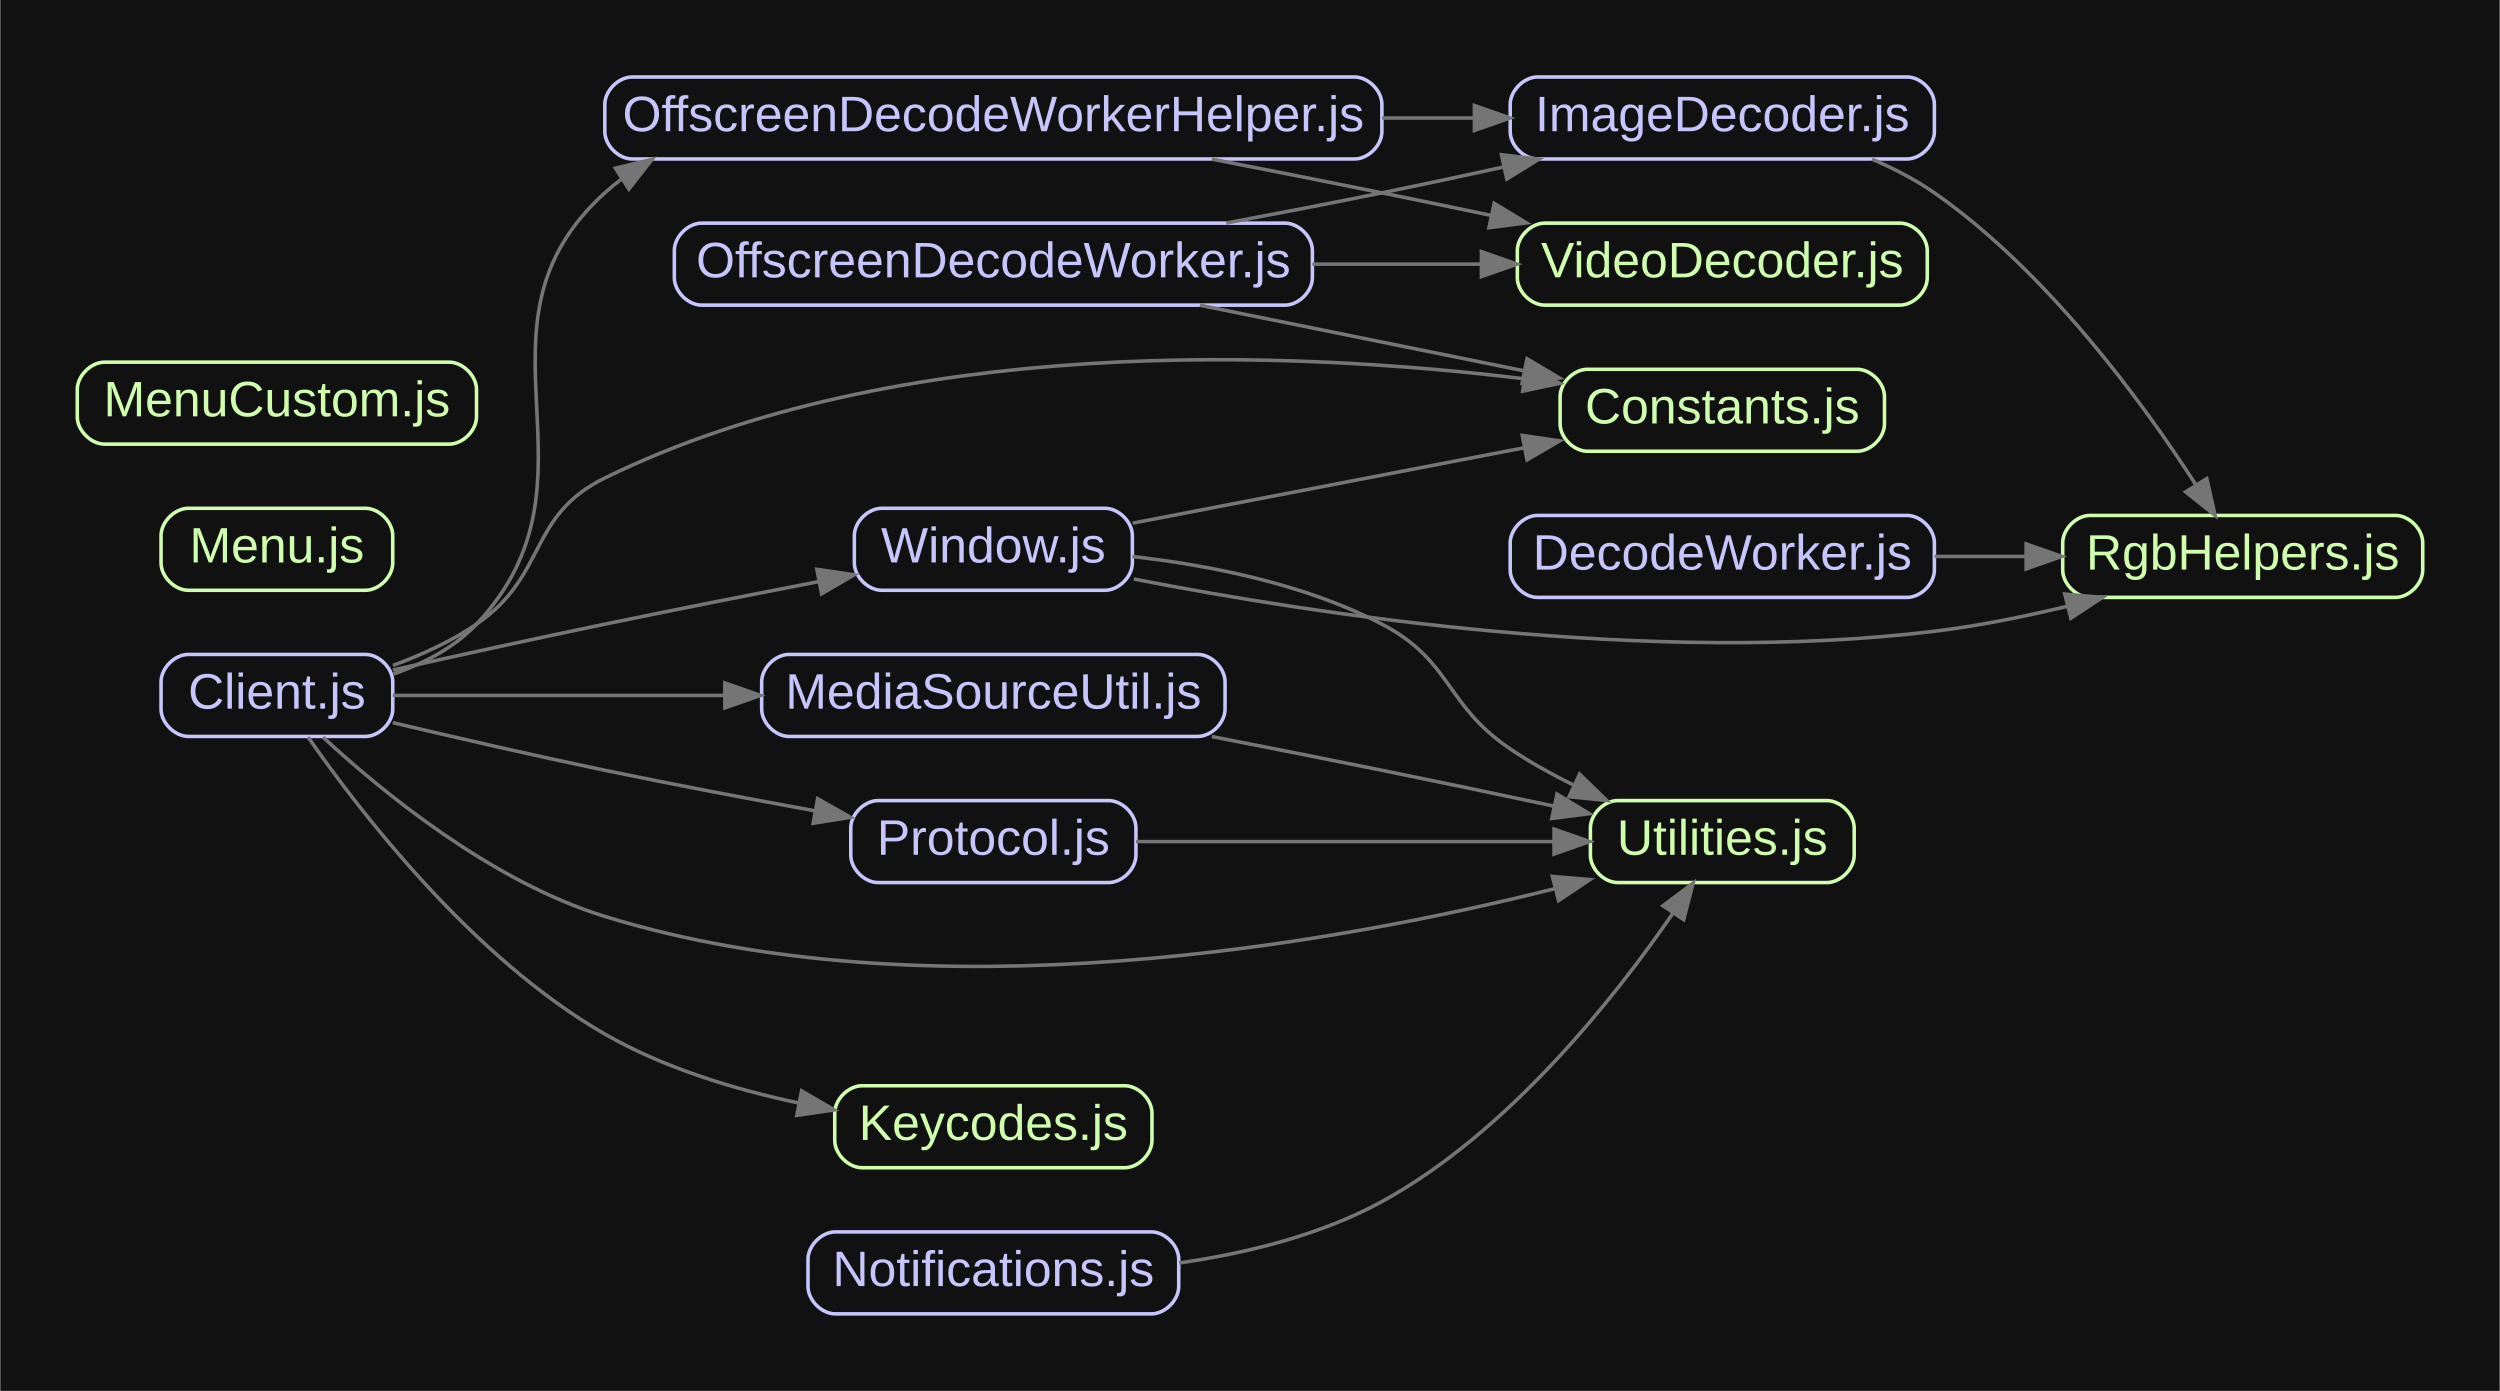
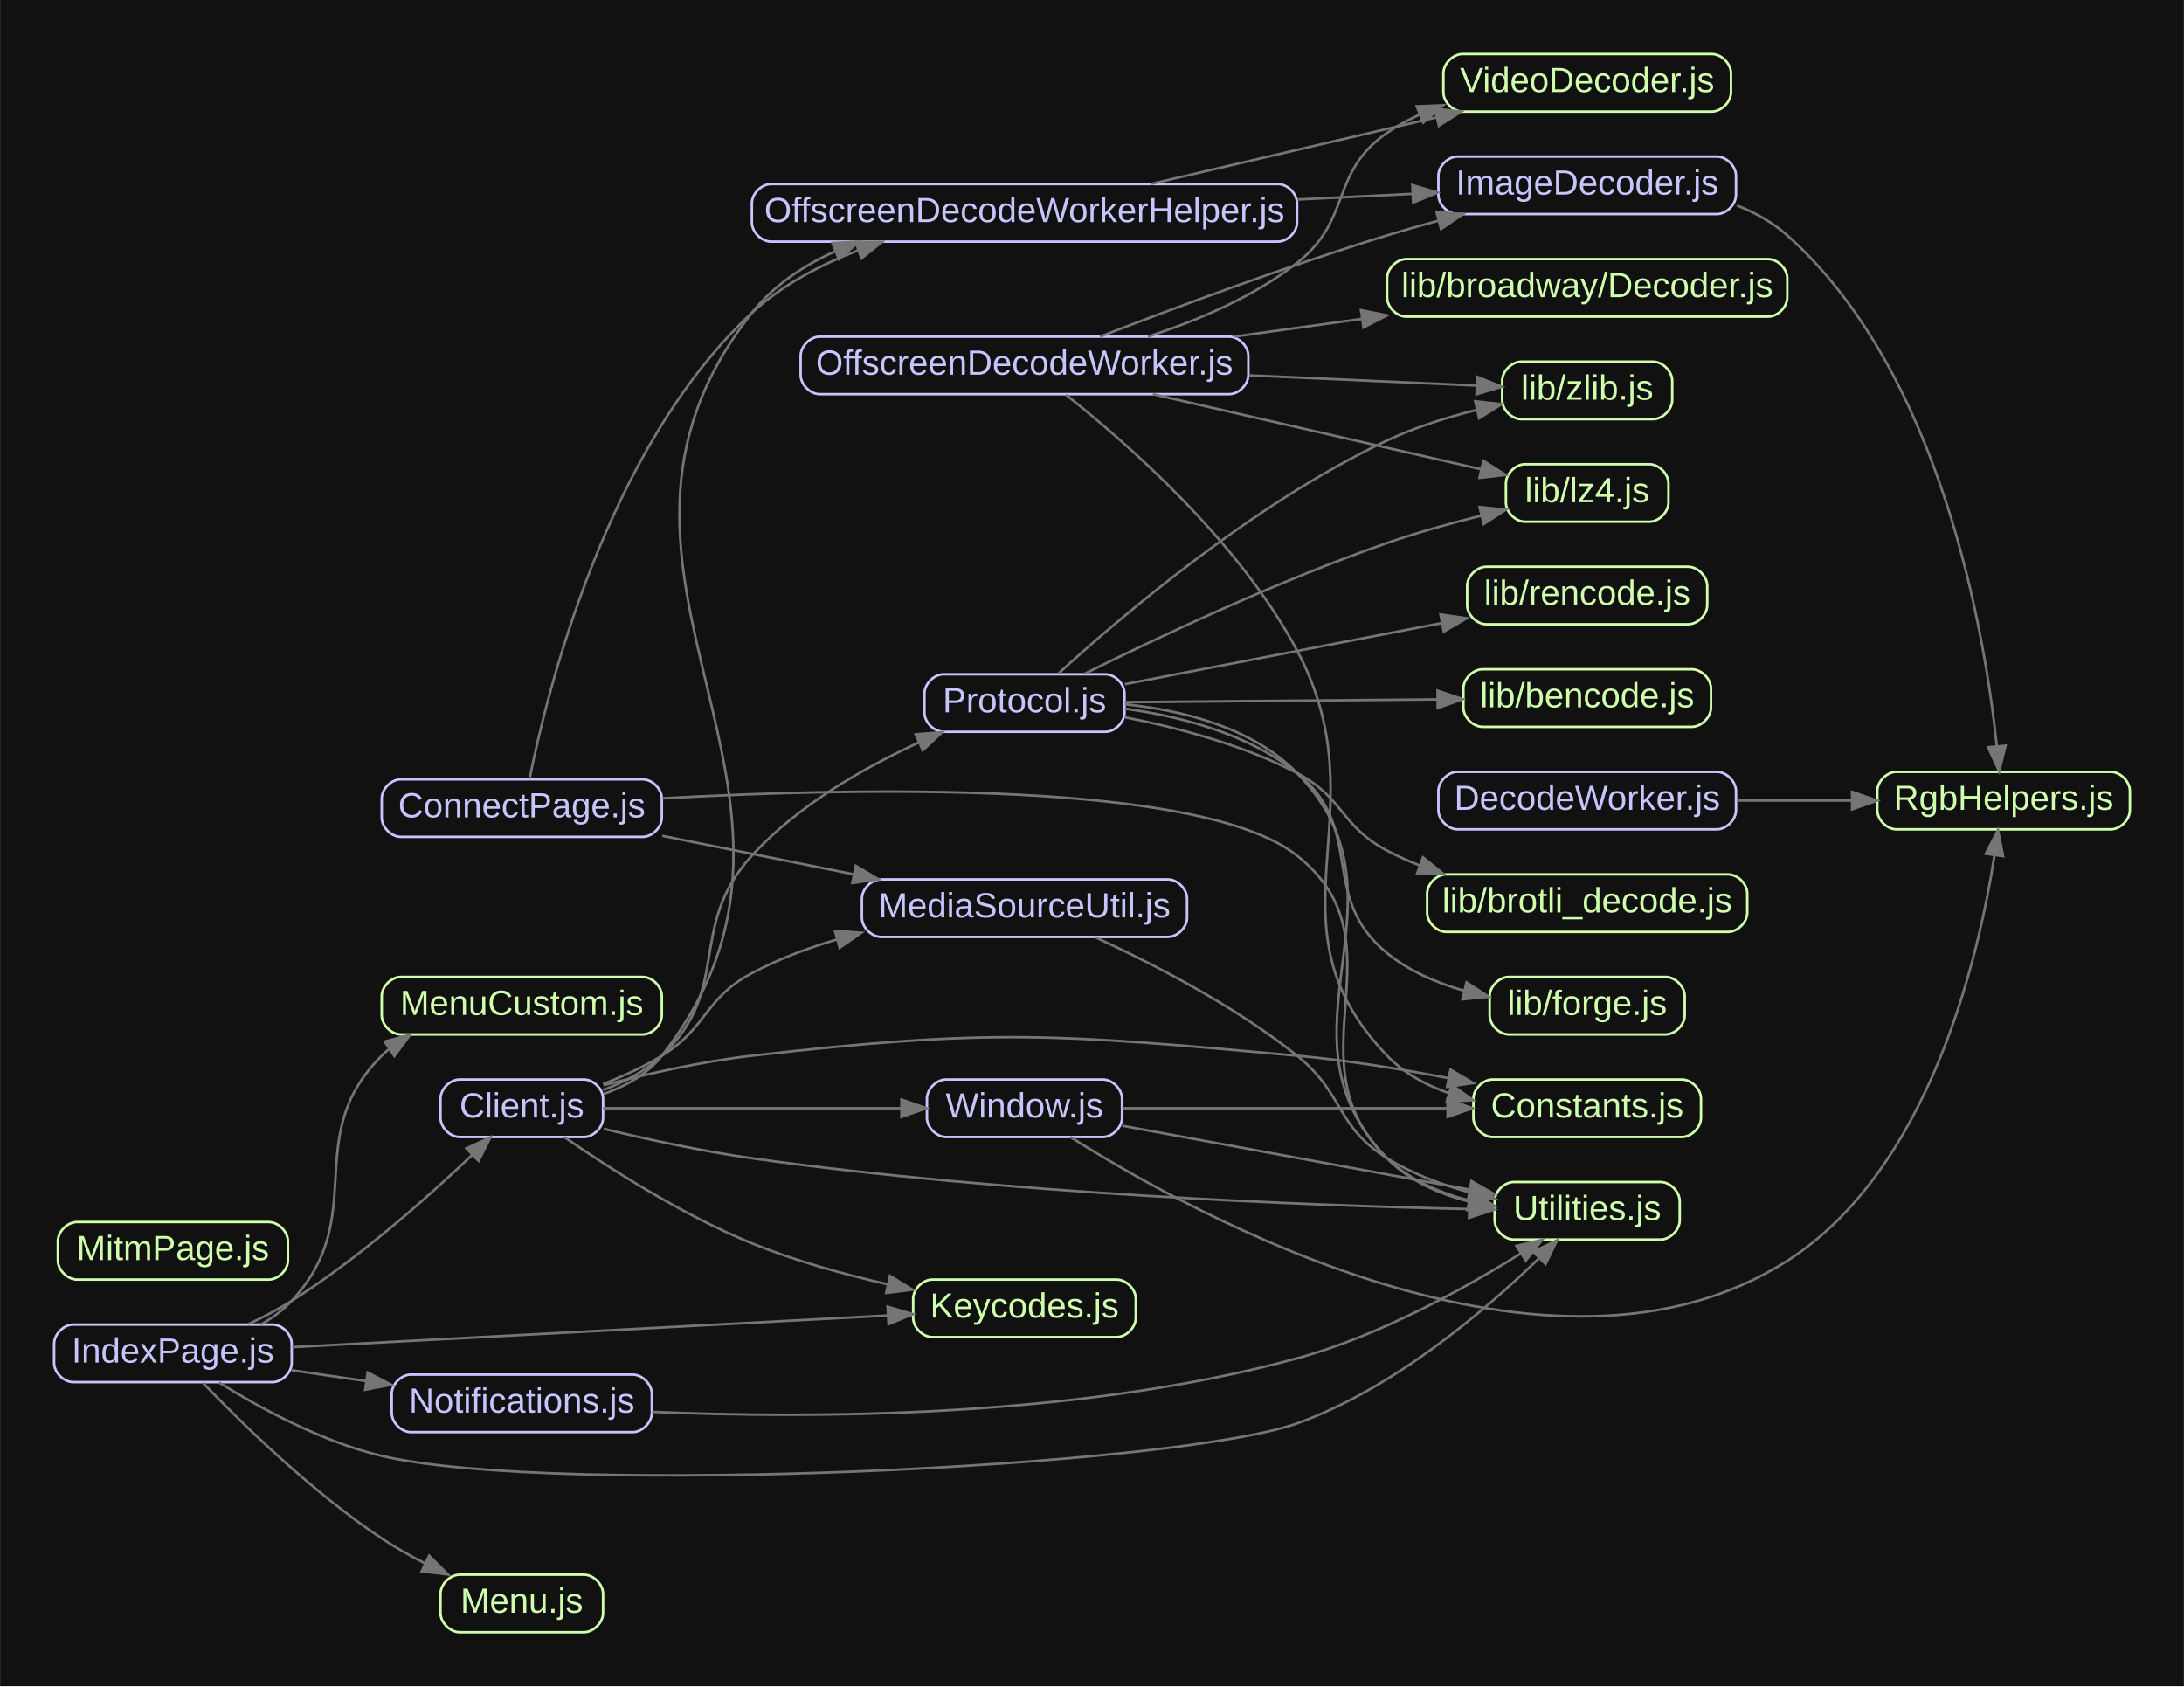
- <svg xmlns="http://www.w3.org/2000/svg" width="701pt" height="390pt" viewBox="0.00 0.00 701.20 390.20">
-   <g id="graph0" class="graph" transform="scale(1 1) rotate(0) translate(21.6 368.6)">
-     <polygon fill="#111111" stroke="transparent" points="-21.6,21.6 -21.6,-368.6 679.6,-368.6 679.6,21.6 -21.6,21.6" />
+ <svg xmlns="http://www.w3.org/2000/svg" width="873pt" height="674pt" viewBox="0.00 0.00 873.20 674.20">
+   <g id="graph0" class="graph" transform="scale(1 1) rotate(0) translate(21.6 652.6)">
+     <polygon fill="#111111" stroke="transparent" points="-21.6,21.6 -21.6,-652.6 851.6,-652.6 851.6,21.6 -21.6,21.6" />
    <g id="node1" class="node">
-       <path fill="none" stroke="#c6c5fe" d="M80.83,-185C80.83,-185 31.17,-185 31.17,-185 27.33,-185 23.5,-181.17 23.5,-177.33 23.5,-177.33 23.5,-169.67 23.5,-169.67 23.5,-165.83 27.33,-162 31.17,-162 31.17,-162 80.83,-162 80.83,-162 84.67,-162 88.5,-165.83 88.5,-169.67 88.5,-169.67 88.5,-177.33 88.5,-177.33 88.5,-181.17 84.67,-185 80.83,-185" />
-       <text text-anchor="middle" x="56" y="-169.8" font-family="Arial" font-size="14.00" fill="#c6c5fe">Client.js</text>
+       <path fill="none" stroke="#c6c5fe" d="M211.83,-221C211.83,-221 162.17,-221 162.17,-221 158.33,-221 154.5,-217.17 154.5,-213.33 154.5,-213.33 154.5,-205.67 154.5,-205.67 154.5,-201.83 158.33,-198 162.17,-198 162.17,-198 211.83,-198 211.83,-198 215.67,-198 219.5,-201.83 219.5,-205.67 219.5,-205.67 219.5,-213.33 219.5,-213.33 219.5,-217.17 215.67,-221 211.83,-221" />
+       <text text-anchor="middle" x="187" y="-205.8" font-family="Arial" font-size="14.00" fill="#c6c5fe">Client.js</text>
    </g>
    <g id="node2" class="node">
-       <path fill="none" stroke="#cfffac" d="M499.33,-265C499.33,-265 423.67,-265 423.67,-265 419.83,-265 416,-261.17 416,-257.33 416,-257.33 416,-249.67 416,-249.67 416,-245.83 419.83,-242 423.67,-242 423.67,-242 499.33,-242 499.33,-242 503.17,-242 507,-245.83 507,-249.67 507,-249.67 507,-257.33 507,-257.33 507,-261.17 503.17,-265 499.33,-265" />
-       <text text-anchor="middle" x="461.5" y="-249.8" font-family="Arial" font-size="14.00" fill="#cfffac">Constants.js</text>
+       <path fill="none" stroke="#cfffac" d="M650.83,-221C650.83,-221 575.17,-221 575.17,-221 571.33,-221 567.5,-217.17 567.5,-213.33 567.5,-213.33 567.5,-205.67 567.5,-205.67 567.5,-201.83 571.33,-198 575.17,-198 575.17,-198 650.83,-198 650.83,-198 654.67,-198 658.5,-201.83 658.5,-205.67 658.5,-205.67 658.5,-213.33 658.5,-213.33 658.5,-217.17 654.67,-221 650.83,-221" />
+       <text text-anchor="middle" x="613" y="-205.8" font-family="Arial" font-size="14.00" fill="#cfffac">Constants.js</text>
    </g>
    <g id="edge1" class="edge">
-       <path fill="none" stroke="#757575" d="M88.58,-181.93C96.61,-184.88 104.95,-188.68 112,-193.5 132.02,-207.18 126.22,-223.83 148,-234.5 230.71,-275.01 340.82,-270.22 405.84,-262.35" />
-       <polygon fill="#757575" stroke="#757575" points="406.4,-265.81 415.88,-261.06 405.51,-258.86 406.4,-265.81" />
+       <path fill="none" stroke="#757575" d="M219.7,-218.68C237.05,-223.23 259.02,-228.22 279,-230.5 375.27,-241.46 400.51,-239.24 497,-230.5 516.87,-228.7 538.45,-225.18 557.48,-221.54" />
+       <polygon fill="#757575" stroke="#757575" points="558.34,-224.94 567.47,-219.57 556.99,-218.07 558.34,-224.94" />
    </g>
    <g id="node3" class="node">
-       <path fill="none" stroke="#cfffac" d="M293.83,-64C293.83,-64 220.17,-64 220.17,-64 216.33,-64 212.5,-60.17 212.5,-56.33 212.5,-56.33 212.5,-48.67 212.5,-48.67 212.5,-44.83 216.33,-41 220.17,-41 220.17,-41 293.83,-41 293.83,-41 297.67,-41 301.5,-44.83 301.5,-48.67 301.5,-48.67 301.5,-56.33 301.5,-56.33 301.5,-60.17 297.67,-64 293.83,-64" />
-       <text text-anchor="middle" x="257" y="-48.8" font-family="Arial" font-size="14.00" fill="#cfffac">Keycodes.js</text>
+       <path fill="none" stroke="#cfffac" d="M424.83,-141C424.83,-141 351.17,-141 351.17,-141 347.33,-141 343.5,-137.17 343.5,-133.33 343.5,-133.33 343.5,-125.67 343.5,-125.67 343.5,-121.83 347.33,-118 351.17,-118 351.17,-118 424.83,-118 424.83,-118 428.67,-118 432.5,-121.83 432.5,-125.67 432.5,-125.67 432.5,-133.33 432.5,-133.33 432.5,-137.17 428.67,-141 424.83,-141" />
+       <text text-anchor="middle" x="388" y="-125.8" font-family="Arial" font-size="14.00" fill="#cfffac">Keycodes.js</text>
    </g>
    <g id="edge2" class="edge">
-       <path fill="none" stroke="#757575" d="M64.75,-161.8C78.81,-141.54 110.57,-100.01 148,-78.5 164.51,-69.01 184.34,-62.98 202.49,-59.14" />
-       <polygon fill="#757575" stroke="#757575" points="203.21,-62.57 212.36,-57.23 201.88,-55.69 203.21,-62.57" />
+       <path fill="none" stroke="#757575" d="M204,-197.98C221.59,-185.81 251.09,-166.84 279,-155.5 296.1,-148.55 315.51,-143.17 333.12,-139.14" />
+       <polygon fill="#757575" stroke="#757575" points="334.22,-142.48 343.24,-136.93 332.72,-135.65 334.22,-142.48" />
    </g>
    <g id="node4" class="node">
-       <path fill="none" stroke="#c6c5fe" d="M314.33,-185C314.33,-185 199.67,-185 199.67,-185 195.83,-185 192,-181.17 192,-177.33 192,-177.33 192,-169.67 192,-169.67 192,-165.83 195.83,-162 199.67,-162 199.67,-162 314.33,-162 314.33,-162 318.17,-162 322,-165.83 322,-169.67 322,-169.67 322,-177.33 322,-177.33 322,-181.17 318.17,-185 314.33,-185" />
-       <text text-anchor="middle" x="257" y="-169.8" font-family="Arial" font-size="14.00" fill="#c6c5fe">MediaSourceUtil.js</text>
+       <path fill="none" stroke="#c6c5fe" d="M445.33,-301C445.33,-301 330.67,-301 330.67,-301 326.83,-301 323,-297.17 323,-293.33 323,-293.33 323,-285.67 323,-285.67 323,-281.83 326.83,-278 330.67,-278 330.67,-278 445.33,-278 445.33,-278 449.17,-278 453,-281.83 453,-285.67 453,-285.67 453,-293.33 453,-293.33 453,-297.17 449.17,-301 445.33,-301" />
+       <text text-anchor="middle" x="388" y="-285.8" font-family="Arial" font-size="14.00" fill="#c6c5fe">MediaSourceUtil.js</text>
    </g>
    <g id="edge3" class="edge">
-       <path fill="none" stroke="#757575" d="M88.53,-173.5C113.45,-173.5 149.27,-173.5 181.39,-173.5" />
-       <polygon fill="#757575" stroke="#757575" points="181.67,-177 191.67,-173.5 181.67,-170 181.67,-177" />
+       <path fill="none" stroke="#757575" d="M219.52,-219.2C227.46,-222.27 235.78,-226.04 243,-230.5 261.47,-241.91 259.84,-253.3 279,-263.5 289.51,-269.09 301.23,-273.5 312.96,-276.97" />
+       <polygon fill="#757575" stroke="#757575" points="312.23,-280.4 322.8,-279.67 314.08,-273.64 312.23,-280.4" />
    </g>
    <g id="node5" class="node">
-       <path fill="none" stroke="#c6c5fe" d="M358.33,-347C358.33,-347 155.67,-347 155.67,-347 151.83,-347 148,-343.17 148,-339.33 148,-339.33 148,-331.67 148,-331.67 148,-327.83 151.83,-324 155.67,-324 155.67,-324 358.33,-324 358.33,-324 362.17,-324 366,-327.83 366,-331.67 366,-331.67 366,-339.33 366,-339.33 366,-343.17 362.17,-347 358.33,-347" />
-       <text text-anchor="middle" x="257" y="-331.8" font-family="Arial" font-size="14.00" fill="#c6c5fe">OffscreenDecodeWorkerHelper.js</text>
+       <path fill="none" stroke="#c6c5fe" d="M489.33,-579C489.33,-579 286.67,-579 286.67,-579 282.83,-579 279,-575.17 279,-571.33 279,-571.33 279,-563.67 279,-563.67 279,-559.83 282.83,-556 286.67,-556 286.67,-556 489.33,-556 489.33,-556 493.17,-556 497,-559.83 497,-563.67 497,-563.67 497,-571.33 497,-571.33 497,-575.17 493.17,-579 489.33,-579" />
+       <text text-anchor="middle" x="388" y="-563.8" font-family="Arial" font-size="14.00" fill="#c6c5fe">OffscreenDecodeWorkerHelper.js</text>
    </g>
    <g id="edge4" class="edge">
-       <path fill="none" stroke="#757575" d="M88.76,-179.53C97.26,-182.5 105.8,-186.92 112,-193.5 150.47,-234.34 106.45,-276.8 148,-314.5 149.51,-315.87 151.09,-317.17 152.71,-318.39" />
-       <polygon fill="#757575" stroke="#757575" points="150.97,-321.42 161.27,-323.89 154.75,-315.54 150.97,-321.42" />
+       <path fill="none" stroke="#757575" d="M219.67,-215.19C228.48,-218.29 237.21,-223.09 243,-230.5 324.87,-335.27 196.6,-423.14 279,-527.5 287.62,-538.42 299.54,-546.36 312.33,-552.14" />
+       <polygon fill="#757575" stroke="#757575" points="311.17,-555.44 321.75,-555.97 313.81,-548.96 311.17,-555.44" />
    </g>
    <g id="node6" class="node">
-       <path fill="none" stroke="#c6c5fe" d="M289.33,-144C289.33,-144 224.67,-144 224.67,-144 220.83,-144 217,-140.17 217,-136.33 217,-136.33 217,-128.67 217,-128.67 217,-124.83 220.83,-121 224.67,-121 224.67,-121 289.33,-121 289.33,-121 293.17,-121 297,-124.83 297,-128.67 297,-128.67 297,-136.33 297,-136.33 297,-140.17 293.17,-144 289.33,-144" />
-       <text text-anchor="middle" x="257" y="-128.8" font-family="Arial" font-size="14.00" fill="#c6c5fe">Protocol.js</text>
+       <path fill="none" stroke="#c6c5fe" d="M420.33,-383C420.33,-383 355.67,-383 355.67,-383 351.83,-383 348,-379.17 348,-375.33 348,-375.33 348,-367.67 348,-367.67 348,-363.83 351.83,-360 355.67,-360 355.67,-360 420.33,-360 420.33,-360 424.17,-360 428,-363.83 428,-367.67 428,-367.67 428,-375.33 428,-375.33 428,-379.17 424.17,-383 420.33,-383" />
+       <text text-anchor="middle" x="388" y="-367.8" font-family="Arial" font-size="14.00" fill="#c6c5fe">Protocol.js</text>
    </g>
    <g id="edge5" class="edge">
-       <path fill="none" stroke="#757575" d="M88.51,-165.87C106,-161.73 128.16,-156.62 148,-152.5 167.22,-148.51 188.44,-144.49 206.95,-141.12" />
-       <polygon fill="#757575" stroke="#757575" points="207.71,-144.54 216.93,-139.31 206.46,-137.65 207.71,-144.54" />
+       <path fill="none" stroke="#757575" d="M219.52,-216.79C227.91,-219.92 236.46,-224.33 243,-230.5 271.36,-257.26 252.72,-281.7 279,-310.5 297.29,-330.54 323.74,-345.63 345.88,-355.79" />
+       <polygon fill="#757575" stroke="#757575" points="344.51,-359.01 355.08,-359.84 347.34,-352.6 344.51,-359.01" />
    </g>
    <g id="node7" class="node">
-       <path fill="none" stroke="#cfffac" d="M490.83,-144C490.83,-144 432.17,-144 432.17,-144 428.33,-144 424.5,-140.17 424.5,-136.33 424.5,-136.33 424.5,-128.67 424.5,-128.67 424.5,-124.83 428.33,-121 432.17,-121 432.17,-121 490.83,-121 490.83,-121 494.67,-121 498.5,-124.83 498.5,-128.67 498.5,-128.67 498.5,-136.33 498.5,-136.33 498.5,-140.17 494.67,-144 490.83,-144" />
-       <text text-anchor="middle" x="461.5" y="-128.8" font-family="Arial" font-size="14.00" fill="#cfffac">Utilities.js</text>
+       <path fill="none" stroke="#cfffac" d="M642.33,-180C642.33,-180 583.67,-180 583.67,-180 579.83,-180 576,-176.17 576,-172.33 576,-172.33 576,-164.67 576,-164.67 576,-160.83 579.83,-157 583.67,-157 583.67,-157 642.33,-157 642.33,-157 646.17,-157 650,-160.83 650,-164.67 650,-164.67 650,-172.33 650,-172.33 650,-176.17 646.17,-180 642.33,-180" />
+       <text text-anchor="middle" x="613" y="-164.8" font-family="Arial" font-size="14.00" fill="#cfffac">Utilities.js</text>
    </g>
    <g id="edge6" class="edge">
-       <path fill="none" stroke="#757575" d="M68.96,-161.77C85.24,-146.71 116.03,-121.36 148,-111.5 239.31,-83.35 352.5,-103.74 414.52,-119.29" />
-       <polygon fill="#757575" stroke="#757575" points="413.83,-122.73 424.38,-121.84 415.57,-115.95 413.83,-122.73" />
+       <path fill="none" stroke="#757575" d="M219.79,-201.26C237.17,-197.07 259.14,-192.29 279,-189.5 380.61,-175.22 501.04,-170.64 565.6,-169.18" />
+       <polygon fill="#757575" stroke="#757575" points="565.92,-172.68 575.84,-168.97 565.77,-165.68 565.92,-172.68" />
    </g>
    <g id="node8" class="node">
-       <path fill="none" stroke="#c6c5fe" d="M288.33,-226C288.33,-226 225.67,-226 225.67,-226 221.83,-226 218,-222.17 218,-218.33 218,-218.33 218,-210.67 218,-210.67 218,-206.83 221.83,-203 225.67,-203 225.67,-203 288.33,-203 288.33,-203 292.17,-203 296,-206.83 296,-210.67 296,-210.67 296,-218.33 296,-218.33 296,-222.17 292.17,-226 288.33,-226" />
-       <text text-anchor="middle" x="257" y="-210.8" font-family="Arial" font-size="14.00" fill="#c6c5fe">Window.js</text>
+       <path fill="none" stroke="#c6c5fe" d="M419.33,-221C419.33,-221 356.67,-221 356.67,-221 352.83,-221 349,-217.17 349,-213.33 349,-213.33 349,-205.67 349,-205.67 349,-201.83 352.83,-198 356.67,-198 356.67,-198 419.33,-198 419.33,-198 423.17,-198 427,-201.83 427,-205.67 427,-205.67 427,-213.33 427,-213.33 427,-217.17 423.17,-221 419.33,-221" />
+       <text text-anchor="middle" x="388" y="-205.8" font-family="Arial" font-size="14.00" fill="#c6c5fe">Window.js</text>
    </g>
    <g id="edge7" class="edge">
-       <path fill="none" stroke="#757575" d="M88.55,-180.63C106.04,-184.54 128.2,-189.4 148,-193.5 167.57,-197.55 189.18,-201.8 207.9,-205.41" />
-       <polygon fill="#757575" stroke="#757575" points="207.49,-208.89 217.97,-207.34 208.81,-202.02 207.49,-208.89" />
+       <path fill="none" stroke="#757575" d="M219.53,-209.5C251.59,-209.5 301.67,-209.5 338.73,-209.5" />
+       <polygon fill="#757575" stroke="#757575" points="338.81,-213 348.81,-209.5 338.81,-206 338.81,-213" />
+     </g>
+     <g id="edge19" class="edge">
+       <path fill="none" stroke="#757575" d="M416.35,-277.83C439.2,-267.34 471.98,-250.53 497,-230.5 515.93,-215.34 512.39,-202.28 533,-189.5 542.98,-183.31 554.77,-178.93 566.14,-175.83" />
+       <polygon fill="#757575" stroke="#757575" points="567.1,-179.2 575.98,-173.43 565.44,-172.4 567.1,-179.2" />
+     </g>
+     <g id="node12" class="node">
+       <path fill="none" stroke="#c6c5fe" d="M664.83,-590C664.83,-590 561.17,-590 561.17,-590 557.33,-590 553.5,-586.17 553.5,-582.33 553.5,-582.33 553.5,-574.67 553.5,-574.67 553.5,-570.83 557.33,-567 561.17,-567 561.17,-567 664.83,-567 664.83,-567 668.67,-567 672.5,-570.83 672.5,-574.67 672.5,-574.67 672.5,-582.33 672.5,-582.33 672.5,-586.17 668.67,-590 664.83,-590" />
+       <text text-anchor="middle" x="613" y="-574.8" font-family="Arial" font-size="14.00" fill="#c6c5fe">ImageDecoder.js</text>
+     </g>
+     <g id="edge27" class="edge">
+       <path fill="none" stroke="#757575" d="M497.23,-572.84C512.77,-573.61 528.39,-574.38 542.89,-575.09" />
+       <polygon fill="#757575" stroke="#757575" points="543.07,-578.6 553.23,-575.6 543.42,-571.61 543.07,-578.6" />
+     </g>
+     <g id="node19" class="node">
+       <path fill="none" stroke="#cfffac" d="M662.83,-631C662.83,-631 563.17,-631 563.17,-631 559.33,-631 555.5,-627.17 555.5,-623.33 555.5,-623.33 555.5,-615.67 555.5,-615.67 555.5,-611.83 559.33,-608 563.17,-608 563.17,-608 662.83,-608 662.83,-608 666.67,-608 670.5,-611.83 670.5,-615.67 670.5,-615.67 670.5,-623.33 670.5,-623.33 670.5,-627.17 666.67,-631 662.83,-631" />
+       <text text-anchor="middle" x="613" y="-615.8" font-family="Arial" font-size="14.00" fill="#cfffac">VideoDecoder.js</text>
+     </g>
+     <g id="edge28" class="edge">
+       <path fill="none" stroke="#757575" d="M438.49,-579.04C472.27,-586.92 517.18,-597.39 552.85,-605.71" />
+       <polygon fill="#757575" stroke="#757575" points="552.11,-609.13 562.65,-607.99 553.7,-602.31 552.11,-609.13" />
+     </g>
+     <g id="edge29" class="edge">
+       <path fill="none" stroke="#757575" d="M428.16,-371.01C451.2,-368.62 479.21,-361.73 497,-343.5 546.1,-293.2 484.05,-239.95 533,-189.5 541.65,-180.59 553.61,-175.31 565.62,-172.23" />
+       <polygon fill="#757575" stroke="#757575" points="566.57,-175.61 575.64,-170.13 565.13,-168.76 566.57,-175.61" />
+     </g>
+     <g id="node21" class="node">
+       <path fill="none" stroke="#cfffac" d="M637.83,-467C637.83,-467 588.17,-467 588.17,-467 584.33,-467 580.5,-463.17 580.5,-459.33 580.5,-459.33 580.5,-451.67 580.5,-451.67 580.5,-447.83 584.33,-444 588.17,-444 588.17,-444 637.83,-444 637.83,-444 641.67,-444 645.5,-447.83 645.5,-451.67 645.5,-451.67 645.5,-459.33 645.5,-459.33 645.5,-463.17 641.67,-467 637.83,-467" />
+       <text text-anchor="middle" x="613" y="-451.8" font-family="Arial" font-size="14.00" fill="#cfffac">lib/lz4.js</text>
+     </g>
+     <g id="edge33" class="edge">
+       <path fill="none" stroke="#757575" d="M411.95,-383.17C439.97,-397.06 489.05,-420.29 533,-435.5 545.01,-439.66 558.32,-443.36 570.54,-446.41" />
+       <polygon fill="#757575" stroke="#757575" points="569.95,-449.87 580.5,-448.82 571.6,-443.07 569.95,-449.87" />
+     </g>
+     <g id="node22" class="node">
+       <path fill="none" stroke="#cfffac" d="M639.33,-508C639.33,-508 586.67,-508 586.67,-508 582.83,-508 579,-504.17 579,-500.33 579,-500.33 579,-492.67 579,-492.67 579,-488.83 582.83,-485 586.67,-485 586.67,-485 639.33,-485 639.33,-485 643.17,-485 647,-488.83 647,-492.67 647,-492.67 647,-500.33 647,-500.33 647,-504.17 643.17,-508 639.33,-508" />
+       <text text-anchor="middle" x="613" y="-492.8" font-family="Arial" font-size="14.00" fill="#cfffac">lib/zlib.js</text>
+     </g>
+     <g id="edge35" class="edge">
+       <path fill="none" stroke="#757575" d="M401.42,-383.17C425.11,-404.81 479.23,-451.25 533,-476.5 544.21,-481.76 556.98,-485.76 568.94,-488.75" />
+       <polygon fill="#757575" stroke="#757575" points="568.21,-492.17 578.75,-491.03 569.8,-485.36 568.21,-492.17" />
+     </g>
+     <g id="node23" class="node">
+       <path fill="none" stroke="#cfffac" d="M654.83,-385C654.83,-385 571.17,-385 571.17,-385 567.33,-385 563.5,-381.17 563.5,-377.33 563.5,-377.33 563.5,-369.67 563.5,-369.67 563.5,-365.83 567.33,-362 571.17,-362 571.17,-362 654.83,-362 654.83,-362 658.67,-362 662.5,-365.83 662.5,-369.67 662.5,-369.67 662.5,-377.33 662.5,-377.33 662.5,-381.17 658.67,-385 654.83,-385" />
+       <text text-anchor="middle" x="613" y="-369.8" font-family="Arial" font-size="14.00" fill="#cfffac">lib/bencode.js</text>
+     </g>
+     <g id="edge30" class="edge">
+       <path fill="none" stroke="#757575" d="M428.1,-371.85C462.69,-372.16 513.65,-372.62 553.16,-372.97" />
+       <polygon fill="#757575" stroke="#757575" points="553.17,-376.47 563.2,-373.06 553.23,-369.47 553.17,-376.47" />
+     </g>
+     <g id="node24" class="node">
+       <path fill="none" stroke="#cfffac" d="M669.33,-303C669.33,-303 556.67,-303 556.67,-303 552.83,-303 549,-299.17 549,-295.33 549,-295.33 549,-287.67 549,-287.67 549,-283.83 552.83,-280 556.67,-280 556.67,-280 669.33,-280 669.33,-280 673.17,-280 677,-283.83 677,-287.67 677,-287.67 677,-295.33 677,-295.33 677,-299.17 673.17,-303 669.33,-303" />
+       <text text-anchor="middle" x="613" y="-287.8" font-family="Arial" font-size="14.00" fill="#cfffac">lib/brotli_decode.js</text>
+     </g>
+     <g id="edge31" class="edge">
+       <path fill="none" stroke="#757575" d="M428.05,-365.83C449.3,-361.67 475.55,-354.73 497,-343.5 515.71,-333.71 514.32,-322.35 533,-312.5 537.17,-310.3 541.6,-308.31 546.13,-306.53" />
+       <polygon fill="#757575" stroke="#757575" points="547.33,-309.82 555.56,-303.14 544.96,-303.23 547.33,-309.82" />
+     </g>
+     <g id="node25" class="node">
+       <path fill="none" stroke="#cfffac" d="M644.33,-262C644.33,-262 581.67,-262 581.67,-262 577.83,-262 574,-258.17 574,-254.33 574,-254.33 574,-246.67 574,-246.67 574,-242.83 577.83,-239 581.67,-239 581.67,-239 644.33,-239 644.33,-239 648.17,-239 652,-242.83 652,-246.67 652,-246.67 652,-254.33 652,-254.33 652,-258.17 648.17,-262 644.33,-262" />
+       <text text-anchor="middle" x="613" y="-246.8" font-family="Arial" font-size="14.00" fill="#cfffac">lib/forge.js</text>
+     </g>
+     <g id="edge32" class="edge">
+       <path fill="none" stroke="#757575" d="M428.03,-369.27C450.31,-366.21 477.58,-359.22 497,-343.5 524.81,-320.99 505.26,-294.09 533,-271.5 541.76,-264.36 552.72,-259.64 563.65,-256.51" />
+       <polygon fill="#757575" stroke="#757575" points="564.75,-259.84 573.62,-254.06 563.08,-253.04 564.75,-259.84" />
+     </g>
+     <g id="node26" class="node">
+       <path fill="none" stroke="#cfffac" d="M653.33,-426C653.33,-426 572.67,-426 572.67,-426 568.83,-426 565,-422.17 565,-418.33 565,-418.33 565,-410.67 565,-410.67 565,-406.83 568.83,-403 572.67,-403 572.67,-403 653.33,-403 653.33,-403 657.17,-403 661,-406.83 661,-410.67 661,-410.67 661,-418.33 661,-418.33 661,-422.17 657.17,-426 653.33,-426" />
+       <text text-anchor="middle" x="613" y="-410.8" font-family="Arial" font-size="14.00" fill="#cfffac">lib/rencode.js</text>
+     </g>
+     <g id="edge34" class="edge">
+       <path fill="none" stroke="#757575" d="M428.1,-379.04C463.22,-385.81 515.23,-395.84 554.98,-403.51" />
+       <polygon fill="#757575" stroke="#757575" points="554.33,-406.94 564.81,-405.4 555.65,-400.07 554.33,-406.94" />
+     </g>
+     <g id="edge36" class="edge">
+       <path fill="none" stroke="#757575" d="M427.08,-209.5C462.79,-209.5 516.57,-209.5 556.94,-209.5" />
+       <polygon fill="#757575" stroke="#757575" points="557.16,-213 567.16,-209.5 557.16,-206 557.16,-213" />
+     </g>
+     <g id="edge38" class="edge">
+       <path fill="none" stroke="#757575" d="M427.08,-202.5C465.5,-195.44 524.85,-184.52 565.9,-176.98" />
+       <polygon fill="#757575" stroke="#757575" points="566.72,-180.38 575.92,-175.13 565.45,-173.5 566.72,-180.38" />
+     </g>
+     <g id="node11" class="node">
+       <path fill="none" stroke="#cfffac" d="M822.33,-344C822.33,-344 736.67,-344 736.67,-344 732.83,-344 729,-340.17 729,-336.33 729,-336.33 729,-328.67 729,-328.67 729,-324.83 732.83,-321 736.67,-321 736.67,-321 822.33,-321 822.33,-321 826.17,-321 830,-324.83 830,-328.67 830,-328.67 830,-336.33 830,-336.33 830,-340.17 826.17,-344 822.33,-344" />
+       <text text-anchor="middle" x="779.5" y="-328.8" font-family="Arial" font-size="14.00" fill="#cfffac">RgbHelpers.js</text>
+     </g>
+     <g id="edge37" class="edge">
+       <path fill="none" stroke="#757575" d="M406.39,-197.97C455.55,-166.94 598.16,-87.99 693,-148.5 750,-184.87 769.59,-270.15 775.83,-310.54" />
+       <polygon fill="#757575" stroke="#757575" points="772.39,-311.25 777.25,-320.67 779.32,-310.28 772.39,-311.25" />
+     </g>
+     <g id="node9" class="node">
+       <path fill="none" stroke="#c6c5fe" d="M235.33,-341C235.33,-341 138.67,-341 138.67,-341 134.83,-341 131,-337.17 131,-333.33 131,-333.33 131,-325.67 131,-325.67 131,-321.83 134.83,-318 138.67,-318 138.67,-318 235.33,-318 235.33,-318 239.17,-318 243,-321.83 243,-325.67 243,-325.67 243,-333.33 243,-333.33 243,-337.17 239.17,-341 235.33,-341" />
+       <text text-anchor="middle" x="187" y="-325.8" font-family="Arial" font-size="14.00" fill="#c6c5fe">ConnectPage.js</text>
+     </g>
+     <g id="edge8" class="edge">
+       <path fill="none" stroke="#757575" d="M243.17,-318.41C266.82,-313.66 294.68,-308.06 319.55,-303.06" />
+       <polygon fill="#757575" stroke="#757575" points="320.53,-306.43 329.64,-301.03 319.15,-299.57 320.53,-306.43" />
+     </g>
+     <g id="edge9" class="edge">
+       <path fill="none" stroke="#757575" d="M190.11,-341.15C196.82,-374.86 220.73,-473.5 279,-527.5 290.96,-538.59 306.27,-546.67 321.57,-552.54" />
+       <polygon fill="#757575" stroke="#757575" points="320.47,-555.86 331.07,-555.91 322.82,-549.26 320.47,-555.86" />
    </g>
    <g id="edge10" class="edge">
-       <path fill="none" stroke="#757575" d="M318.3,-161.96C333.85,-158.93 350.56,-155.64 366,-152.5 381.77,-149.3 399,-145.69 414.38,-142.42" />
-       <polygon fill="#757575" stroke="#757575" points="415.13,-145.84 424.18,-140.33 413.67,-138.99 415.13,-145.84" />
-     </g>
-     <g id="node11" class="node">
-       <path fill="none" stroke="#c6c5fe" d="M513.33,-347C513.33,-347 409.67,-347 409.67,-347 405.83,-347 402,-343.17 402,-339.33 402,-339.33 402,-331.67 402,-331.67 402,-327.83 405.83,-324 409.67,-324 409.67,-324 513.33,-324 513.33,-324 517.17,-324 521,-327.83 521,-331.67 521,-331.67 521,-339.33 521,-339.33 521,-343.17 517.17,-347 513.33,-347" />
-       <text text-anchor="middle" x="461.5" y="-331.8" font-family="Arial" font-size="14.00" fill="#c6c5fe">ImageDecoder.js</text>
+       <path fill="none" stroke="#757575" d="M243.19,-333.41C321.37,-337.75 459.08,-340.64 497,-310.5 540.93,-275.59 492.75,-228.59 533,-189.5 541.91,-180.85 553.96,-175.66 565.96,-172.57" />
+       <polygon fill="#757575" stroke="#757575" points="566.9,-175.95 575.96,-170.45 565.45,-169.1 566.9,-175.95" />
+     </g>
+     <g id="node10" class="node">
+       <path fill="none" stroke="#c6c5fe" d="M664.83,-344C664.83,-344 561.17,-344 561.17,-344 557.33,-344 553.5,-340.17 553.5,-336.33 553.5,-336.33 553.5,-328.67 553.5,-328.67 553.5,-324.83 557.33,-321 561.17,-321 561.17,-321 664.83,-321 664.83,-321 668.67,-321 672.5,-324.83 672.5,-328.67 672.5,-328.67 672.5,-336.33 672.5,-336.33 672.5,-340.17 668.67,-344 664.83,-344" />
+       <text text-anchor="middle" x="613" y="-328.8" font-family="Arial" font-size="14.00" fill="#c6c5fe">DecodeWorker.js</text>
+     </g>
+     <g id="edge11" class="edge">
+       <path fill="none" stroke="#757575" d="M672.92,-332.5C687.83,-332.5 703.85,-332.5 718.79,-332.5" />
+       <polygon fill="#757575" stroke="#757575" points="718.94,-336 728.94,-332.5 718.94,-329 718.94,-336" />
+     </g>
+     <g id="edge12" class="edge">
+       <path fill="none" stroke="#757575" d="M672.89,-570.45C680.24,-567.56 687.19,-563.68 693,-558.5 754.61,-503.53 772.02,-399.5 776.78,-354.34" />
+       <polygon fill="#757575" stroke="#757575" points="780.28,-354.47 777.74,-344.19 773.32,-353.82 780.28,-354.47" />
+     </g>
+     <g id="node13" class="node">
+       <path fill="none" stroke="#c6c5fe" d="M87.33,-123C87.33,-123 7.67,-123 7.67,-123 3.83,-123 0,-119.17 0,-115.33 0,-115.33 0,-107.67 0,-107.67 0,-103.83 3.83,-100 7.67,-100 7.67,-100 87.33,-100 87.33,-100 91.17,-100 95,-103.83 95,-107.67 95,-107.67 95,-115.33 95,-115.33 95,-119.17 91.17,-123 87.33,-123" />
+       <text text-anchor="middle" x="47.5" y="-107.8" font-family="Arial" font-size="14.00" fill="#c6c5fe">IndexPage.js</text>
+     </g>
+     <g id="edge13" class="edge">
+       <path fill="none" stroke="#757575" d="M77.68,-123.17C83.57,-125.94 89.61,-129.09 95,-132.5 122.01,-149.56 149.53,-174.04 167.13,-190.79" />
+       <polygon fill="#757575" stroke="#757575" points="164.85,-193.46 174.48,-197.89 169.72,-188.42 164.85,-193.46" />
+     </g>
+     <g id="edge14" class="edge">
+       <path fill="none" stroke="#757575" d="M95.21,-113.98C157.53,-117.3 267.63,-123.15 333.3,-126.64" />
+       <polygon fill="#757575" stroke="#757575" points="333.27,-130.15 343.45,-127.18 333.65,-123.16 333.27,-130.15" />
+     </g>
+     <g id="edge18" class="edge">
+       <path fill="none" stroke="#757575" d="M65.93,-99.84C82.04,-89.82 107.02,-76.13 131,-70.5 200.93,-54.08 448.38,-66.09 497,-83.5 535.76,-97.38 572.55,-128.94 593.67,-149.45" />
+       <polygon fill="#757575" stroke="#757575" points="591.41,-152.14 600.97,-156.71 596.35,-147.18 591.41,-152.14" />
+     </g>
+     <g id="node14" class="node">
+       <path fill="none" stroke="#cfffac" d="M211.83,-23C211.83,-23 162.17,-23 162.17,-23 158.33,-23 154.5,-19.17 154.5,-15.33 154.5,-15.33 154.5,-7.67 154.5,-7.67 154.5,-3.83 158.33,0 162.17,0 162.17,0 211.83,0 211.83,0 215.67,0 219.5,-3.83 219.5,-7.67 219.5,-7.67 219.5,-15.33 219.5,-15.33 219.5,-19.17 215.67,-23 211.83,-23" />
+       <text text-anchor="middle" x="187" y="-7.8" font-family="Arial" font-size="14.00" fill="#cfffac">Menu.js</text>
    </g>
    <g id="edge15" class="edge">
-       <path fill="none" stroke="#757575" d="M366.07,-335.5C374.85,-335.5 383.55,-335.5 391.93,-335.5" />
-       <polygon fill="#757575" stroke="#757575" points="391.96,-339 401.96,-335.5 391.96,-332 391.96,-339" />
+       <path fill="none" stroke="#757575" d="M59.37,-99.83C74.38,-84.19 102.79,-56.24 131,-37.5 136.37,-33.93 142.3,-30.59 148.23,-27.56" />
+       <polygon fill="#757575" stroke="#757575" points="149.98,-30.6 157.45,-23.09 146.93,-24.31 149.98,-30.6" />
+     </g>
+     <g id="node15" class="node">
+       <path fill="none" stroke="#cfffac" d="M235.33,-262C235.33,-262 138.67,-262 138.67,-262 134.83,-262 131,-258.17 131,-254.33 131,-254.33 131,-246.67 131,-246.67 131,-242.83 134.83,-239 138.67,-239 138.67,-239 235.33,-239 235.33,-239 239.17,-239 243,-242.83 243,-246.67 243,-246.67 243,-254.33 243,-254.33 243,-258.17 239.17,-262 235.33,-262" />
+       <text text-anchor="middle" x="187" y="-246.8" font-family="Arial" font-size="14.00" fill="#cfffac">MenuCustom.js</text>
+     </g>
+     <g id="edge16" class="edge">
+       <path fill="none" stroke="#757575" d="M82.64,-123C87.2,-125.6 91.5,-128.74 95,-132.5 126.61,-166.47 98.14,-197.74 131,-230.5 131.93,-231.43 132.91,-232.31 133.93,-233.16" />
+       <polygon fill="#757575" stroke="#757575" points="132.13,-236.17 142.37,-238.87 136.05,-230.37 132.13,-236.17" />
    </g>
    <g id="node16" class="node">
-       <path fill="none" stroke="#cfffac" d="M511.33,-306C511.33,-306 411.67,-306 411.67,-306 407.83,-306 404,-302.17 404,-298.33 404,-298.33 404,-290.67 404,-290.67 404,-286.83 407.83,-283 411.67,-283 411.67,-283 511.33,-283 511.33,-283 515.17,-283 519,-286.83 519,-290.67 519,-290.67 519,-298.33 519,-298.33 519,-302.17 515.17,-306 511.33,-306" />
-       <text text-anchor="middle" x="461.5" y="-290.8" font-family="Arial" font-size="14.00" fill="#cfffac">VideoDecoder.js</text>
-     </g>
-     <g id="edge16" class="edge">
-       <path fill="none" stroke="#757575" d="M318.3,-323.96C333.85,-320.93 350.56,-317.64 366,-314.5 375.86,-312.5 386.29,-310.34 396.48,-308.2" />
-       <polygon fill="#757575" stroke="#757575" points="397.5,-311.56 406.56,-306.08 396.05,-304.71 397.5,-311.56" />
+       <path fill="none" stroke="#c6c5fe" d="M231.33,-103C231.33,-103 142.67,-103 142.67,-103 138.83,-103 135,-99.17 135,-95.33 135,-95.33 135,-87.67 135,-87.67 135,-83.83 138.83,-80 142.67,-80 142.67,-80 231.33,-80 231.33,-80 235.17,-80 239,-83.83 239,-87.67 239,-87.67 239,-95.33 239,-95.33 239,-99.17 235.17,-103 231.33,-103" />
+       <text text-anchor="middle" x="187" y="-87.8" font-family="Arial" font-size="14.00" fill="#c6c5fe">Notifications.js</text>
    </g>
    <g id="edge17" class="edge">
-       <path fill="none" stroke="#757575" d="M297.04,-132.5C330.52,-132.5 378.8,-132.5 414.21,-132.5" />
-       <polygon fill="#757575" stroke="#757575" points="414.3,-136 424.3,-132.5 414.3,-129 414.3,-136" />
-     </g>
-     <g id="edge18" class="edge">
-       <path fill="none" stroke="#757575" d="M296.09,-221.84C327.06,-227.8 371.16,-236.29 405.89,-242.98" />
-       <polygon fill="#757575" stroke="#757575" points="405.39,-246.45 415.87,-244.91 406.72,-239.58 405.39,-246.45" />
+       <path fill="none" stroke="#757575" d="M95.05,-104.73C104.63,-103.34 114.86,-101.85 124.87,-100.39" />
+       <polygon fill="#757575" stroke="#757575" points="125.38,-103.85 134.78,-98.95 124.38,-96.93 125.38,-103.85" />
    </g>
    <g id="edge20" class="edge">
-       <path fill="none" stroke="#757575" d="M296,-212.47C317.54,-210.04 344.42,-204.78 366,-193.5 385.78,-183.16 383.52,-171 402,-158.5 407.44,-154.82 413.48,-151.46 419.56,-148.46" />
-       <polygon fill="#757575" stroke="#757575" points="421.46,-151.43 429.06,-144.05 418.51,-145.08 421.46,-151.43" />
-     </g>
-     <g id="node10" class="node">
-       <path fill="none" stroke="#cfffac" d="M650.33,-224C650.33,-224 564.67,-224 564.67,-224 560.83,-224 557,-220.17 557,-216.33 557,-216.33 557,-208.67 557,-208.67 557,-204.83 560.83,-201 564.67,-201 564.67,-201 650.33,-201 650.33,-201 654.17,-201 658,-204.83 658,-208.67 658,-208.67 658,-216.33 658,-216.33 658,-220.17 654.17,-224 650.33,-224" />
-       <text text-anchor="middle" x="607.5" y="-208.8" font-family="Arial" font-size="14.00" fill="#cfffac">RgbHelpers.js</text>
-     </g>
-     <g id="edge19" class="edge">
-       <path fill="none" stroke="#757575" d="M296.41,-206.16C347.71,-196.15 441.37,-181.86 521,-191.5 533.21,-192.98 546.19,-195.6 558.25,-198.5" />
-       <polygon fill="#757575" stroke="#757575" points="557.58,-201.94 568.13,-200.99 559.29,-195.16 557.58,-201.94" />
-     </g>
-     <g id="node9" class="node">
-       <path fill="none" stroke="#c6c5fe" d="M513.33,-224C513.33,-224 409.67,-224 409.67,-224 405.83,-224 402,-220.17 402,-216.33 402,-216.33 402,-208.67 402,-208.67 402,-204.83 405.83,-201 409.67,-201 409.67,-201 513.33,-201 513.33,-201 517.17,-201 521,-204.83 521,-208.67 521,-208.67 521,-216.33 521,-216.33 521,-220.17 517.17,-224 513.33,-224" />
-       <text text-anchor="middle" x="461.5" y="-208.8" font-family="Arial" font-size="14.00" fill="#c6c5fe">DecodeWorker.js</text>
-     </g>
-     <g id="edge8" class="edge">
-       <path fill="none" stroke="#757575" d="M521.07,-212.5C529.48,-212.5 538.15,-212.5 546.59,-212.5" />
-       <polygon fill="#757575" stroke="#757575" points="546.74,-216 556.74,-212.5 546.74,-209 546.74,-216" />
-     </g>
-     <g id="edge9" class="edge">
-       <path fill="none" stroke="#757575" d="M503.53,-323.93C509.65,-321.32 515.69,-318.2 521,-314.5 552.82,-292.31 579.67,-255.36 594.39,-232.55" />
-       <polygon fill="#757575" stroke="#757575" points="597.41,-234.33 599.76,-224.01 591.48,-230.61 597.41,-234.33" />
-     </g>
-     <g id="node12" class="node">
-       <path fill="none" stroke="#cfffac" d="M80.83,-226C80.83,-226 31.17,-226 31.17,-226 27.33,-226 23.5,-222.17 23.5,-218.33 23.5,-218.33 23.5,-210.67 23.5,-210.67 23.5,-206.83 27.33,-203 31.17,-203 31.17,-203 80.83,-203 80.83,-203 84.67,-203 88.5,-206.83 88.5,-210.67 88.5,-210.67 88.5,-218.33 88.5,-218.33 88.5,-222.17 84.67,-226 80.83,-226" />
-       <text text-anchor="middle" x="56" y="-210.8" font-family="Arial" font-size="14.00" fill="#cfffac">Menu.js</text>
-     </g>
-     <g id="node13" class="node">
-       <path fill="none" stroke="#cfffac" d="M104.33,-267C104.33,-267 7.67,-267 7.67,-267 3.83,-267 0,-263.17 0,-259.33 0,-259.33 0,-251.67 0,-251.67 0,-247.83 3.83,-244 7.67,-244 7.67,-244 104.33,-244 104.33,-244 108.17,-244 112,-247.83 112,-251.67 112,-251.67 112,-259.33 112,-259.33 112,-263.17 108.17,-267 104.33,-267" />
-       <text text-anchor="middle" x="56" y="-251.8" font-family="Arial" font-size="14.00" fill="#cfffac">MenuCustom.js</text>
-     </g>
-     <g id="node14" class="node">
-       <path fill="none" stroke="#c6c5fe" d="M301.33,-23C301.33,-23 212.67,-23 212.67,-23 208.83,-23 205,-19.17 205,-15.33 205,-15.33 205,-7.67 205,-7.67 205,-3.83 208.83,0 212.67,0 212.67,0 301.33,0 301.33,0 305.17,0 309,-3.83 309,-7.67 309,-7.67 309,-15.33 309,-15.33 309,-19.17 305.17,-23 301.33,-23" />
-       <text text-anchor="middle" x="257" y="-7.8" font-family="Arial" font-size="14.00" fill="#c6c5fe">Notifications.js</text>
-     </g>
-     <g id="edge11" class="edge">
-       <path fill="none" stroke="#757575" d="M309.16,-14.29C327.92,-16.99 348.77,-22.07 366,-31.5 401.7,-51.04 431.55,-88.99 447.65,-112.39" />
-       <polygon fill="#757575" stroke="#757575" points="444.85,-114.5 453.32,-120.87 450.67,-110.61 444.85,-114.5" />
-     </g>
-     <g id="node15" class="node">
-       <path fill="none" stroke="#c6c5fe" d="M338.83,-306C338.83,-306 175.17,-306 175.17,-306 171.33,-306 167.5,-302.17 167.5,-298.33 167.5,-298.33 167.5,-290.67 167.5,-290.67 167.5,-286.83 171.33,-283 175.17,-283 175.17,-283 338.83,-283 338.83,-283 342.67,-283 346.5,-286.83 346.5,-290.67 346.5,-290.67 346.5,-298.33 346.5,-298.33 346.5,-302.17 342.67,-306 338.83,-306" />
-       <text text-anchor="middle" x="257" y="-290.8" font-family="Arial" font-size="14.00" fill="#c6c5fe">OffscreenDecodeWorker.js</text>
-     </g>
-     <g id="edge12" class="edge">
-       <path fill="none" stroke="#757575" d="M314.95,-282.97C343.39,-277.21 377.64,-270.28 405.77,-264.58" />
-       <polygon fill="#757575" stroke="#757575" points="406.73,-267.96 415.84,-262.54 405.34,-261.1 406.73,-267.96" />
-     </g>
-     <g id="edge13" class="edge">
-       <path fill="none" stroke="#757575" d="M322.32,-306.02C336.71,-308.71 351.89,-311.63 366,-314.5 377.08,-316.76 388.87,-319.28 400.22,-321.77" />
-       <polygon fill="#757575" stroke="#757575" points="399.54,-325.2 410.06,-323.94 401.05,-318.37 399.54,-325.2" />
-     </g>
-     <g id="edge14" class="edge">
-       <path fill="none" stroke="#757575" d="M346.52,-294.5C362.35,-294.5 378.59,-294.5 393.68,-294.5" />
-       <polygon fill="#757575" stroke="#757575" points="393.92,-298 403.92,-294.5 393.92,-291 393.92,-298" />
+       <path fill="none" stroke="#757575" d="M239.07,-88.11C301.2,-85.42 408.73,-85.44 497,-109.5 529.73,-118.42 563.9,-137.38 586.41,-151.41" />
+       <polygon fill="#757575" stroke="#757575" points="584.69,-154.47 595.01,-156.89 588.45,-148.57 584.69,-154.47" />
+     </g>
+     <g id="node17" class="node">
+       <path fill="none" stroke="#cfffac" d="M85.83,-164C85.83,-164 9.17,-164 9.17,-164 5.33,-164 1.5,-160.17 1.5,-156.33 1.5,-156.33 1.5,-148.67 1.5,-148.67 1.5,-144.83 5.33,-141 9.17,-141 9.17,-141 85.83,-141 85.83,-141 89.67,-141 93.5,-144.83 93.5,-148.67 93.5,-148.67 93.5,-156.33 93.5,-156.33 93.5,-160.17 89.67,-164 85.83,-164" />
+       <text text-anchor="middle" x="47.5" y="-148.8" font-family="Arial" font-size="14.00" fill="#cfffac">MitmPage.js</text>
+     </g>
+     <g id="node18" class="node">
+       <path fill="none" stroke="#c6c5fe" d="M469.83,-518C469.83,-518 306.17,-518 306.17,-518 302.33,-518 298.5,-514.17 298.5,-510.33 298.5,-510.33 298.5,-502.67 298.5,-502.67 298.5,-498.83 302.33,-495 306.17,-495 306.17,-495 469.83,-495 469.83,-495 473.67,-495 477.5,-498.83 477.5,-502.67 477.5,-502.67 477.5,-510.33 477.5,-510.33 477.5,-514.17 473.67,-518 469.83,-518" />
+       <text text-anchor="middle" x="388" y="-502.8" font-family="Arial" font-size="14.00" fill="#c6c5fe">OffscreenDecodeWorker.js</text>
+     </g>
+     <g id="edge21" class="edge">
+       <path fill="none" stroke="#757575" d="M404.63,-494.72C428.46,-475.88 473.58,-436.56 497,-392.5 531.62,-327.37 481.93,-283.72 533,-230.5 539.71,-223.51 548.46,-218.75 557.69,-215.54" />
+       <polygon fill="#757575" stroke="#757575" points="558.78,-218.86 567.41,-212.71 556.83,-212.14 558.78,-218.86" />
+     </g>
+     <g id="edge22" class="edge">
+       <path fill="none" stroke="#757575" d="M418.22,-518.01C447.12,-529.17 492.72,-546.16 533,-558.5 539.54,-560.5 546.44,-562.47 553.31,-564.33" />
+       <polygon fill="#757575" stroke="#757575" points="552.76,-567.8 563.33,-566.98 554.56,-561.04 552.76,-567.8" />
+     </g>
+     <g id="edge23" class="edge">
+       <path fill="none" stroke="#757575" d="M437.36,-518.03C457.24,-524.42 479.63,-533.9 497,-547.5 519.14,-564.82 509.91,-583.48 533,-599.5 537,-602.28 541.36,-604.67 545.9,-606.73" />
+       <polygon fill="#757575" stroke="#757575" points="544.84,-610.08 555.43,-610.51 547.42,-603.57 544.84,-610.08" />
+     </g>
+     <g id="node20" class="node">
+       <path fill="none" stroke="#cfffac" d="M685.33,-549C685.33,-549 540.67,-549 540.67,-549 536.83,-549 533,-545.17 533,-541.33 533,-541.33 533,-533.67 533,-533.67 533,-529.83 536.83,-526 540.67,-526 540.67,-526 685.33,-526 685.33,-526 689.17,-526 693,-529.83 693,-533.67 693,-533.67 693,-541.33 693,-541.33 693,-545.17 689.17,-549 685.33,-549" />
+       <text text-anchor="middle" x="613" y="-533.8" font-family="Arial" font-size="14.00" fill="#cfffac">lib/broadway/Decoder.js</text>
+     </g>
+     <g id="edge24" class="edge">
+       <path fill="none" stroke="#757575" d="M472.04,-518.04C488.55,-520.34 505.95,-522.76 522.66,-525.08" />
+       <polygon fill="#757575" stroke="#757575" points="522.57,-528.6 532.96,-526.51 523.54,-521.67 522.57,-528.6" />
+     </g>
+     <g id="edge25" class="edge">
+       <path fill="none" stroke="#757575" d="M439.32,-494.99C478.89,-485.94 533.35,-473.49 570.46,-465" />
+       <polygon fill="#757575" stroke="#757575" points="571.48,-468.36 580.44,-462.72 569.92,-461.53 571.48,-468.36" />
+     </g>
+     <g id="edge26" class="edge">
+       <path fill="none" stroke="#757575" d="M477.78,-502.52C509.05,-501.12 542.82,-499.6 568.67,-498.44" />
+       <polygon fill="#757575" stroke="#757575" points="569.04,-501.93 578.87,-497.99 568.72,-494.94 569.04,-501.93" />
    </g>
  </g>
</svg>
